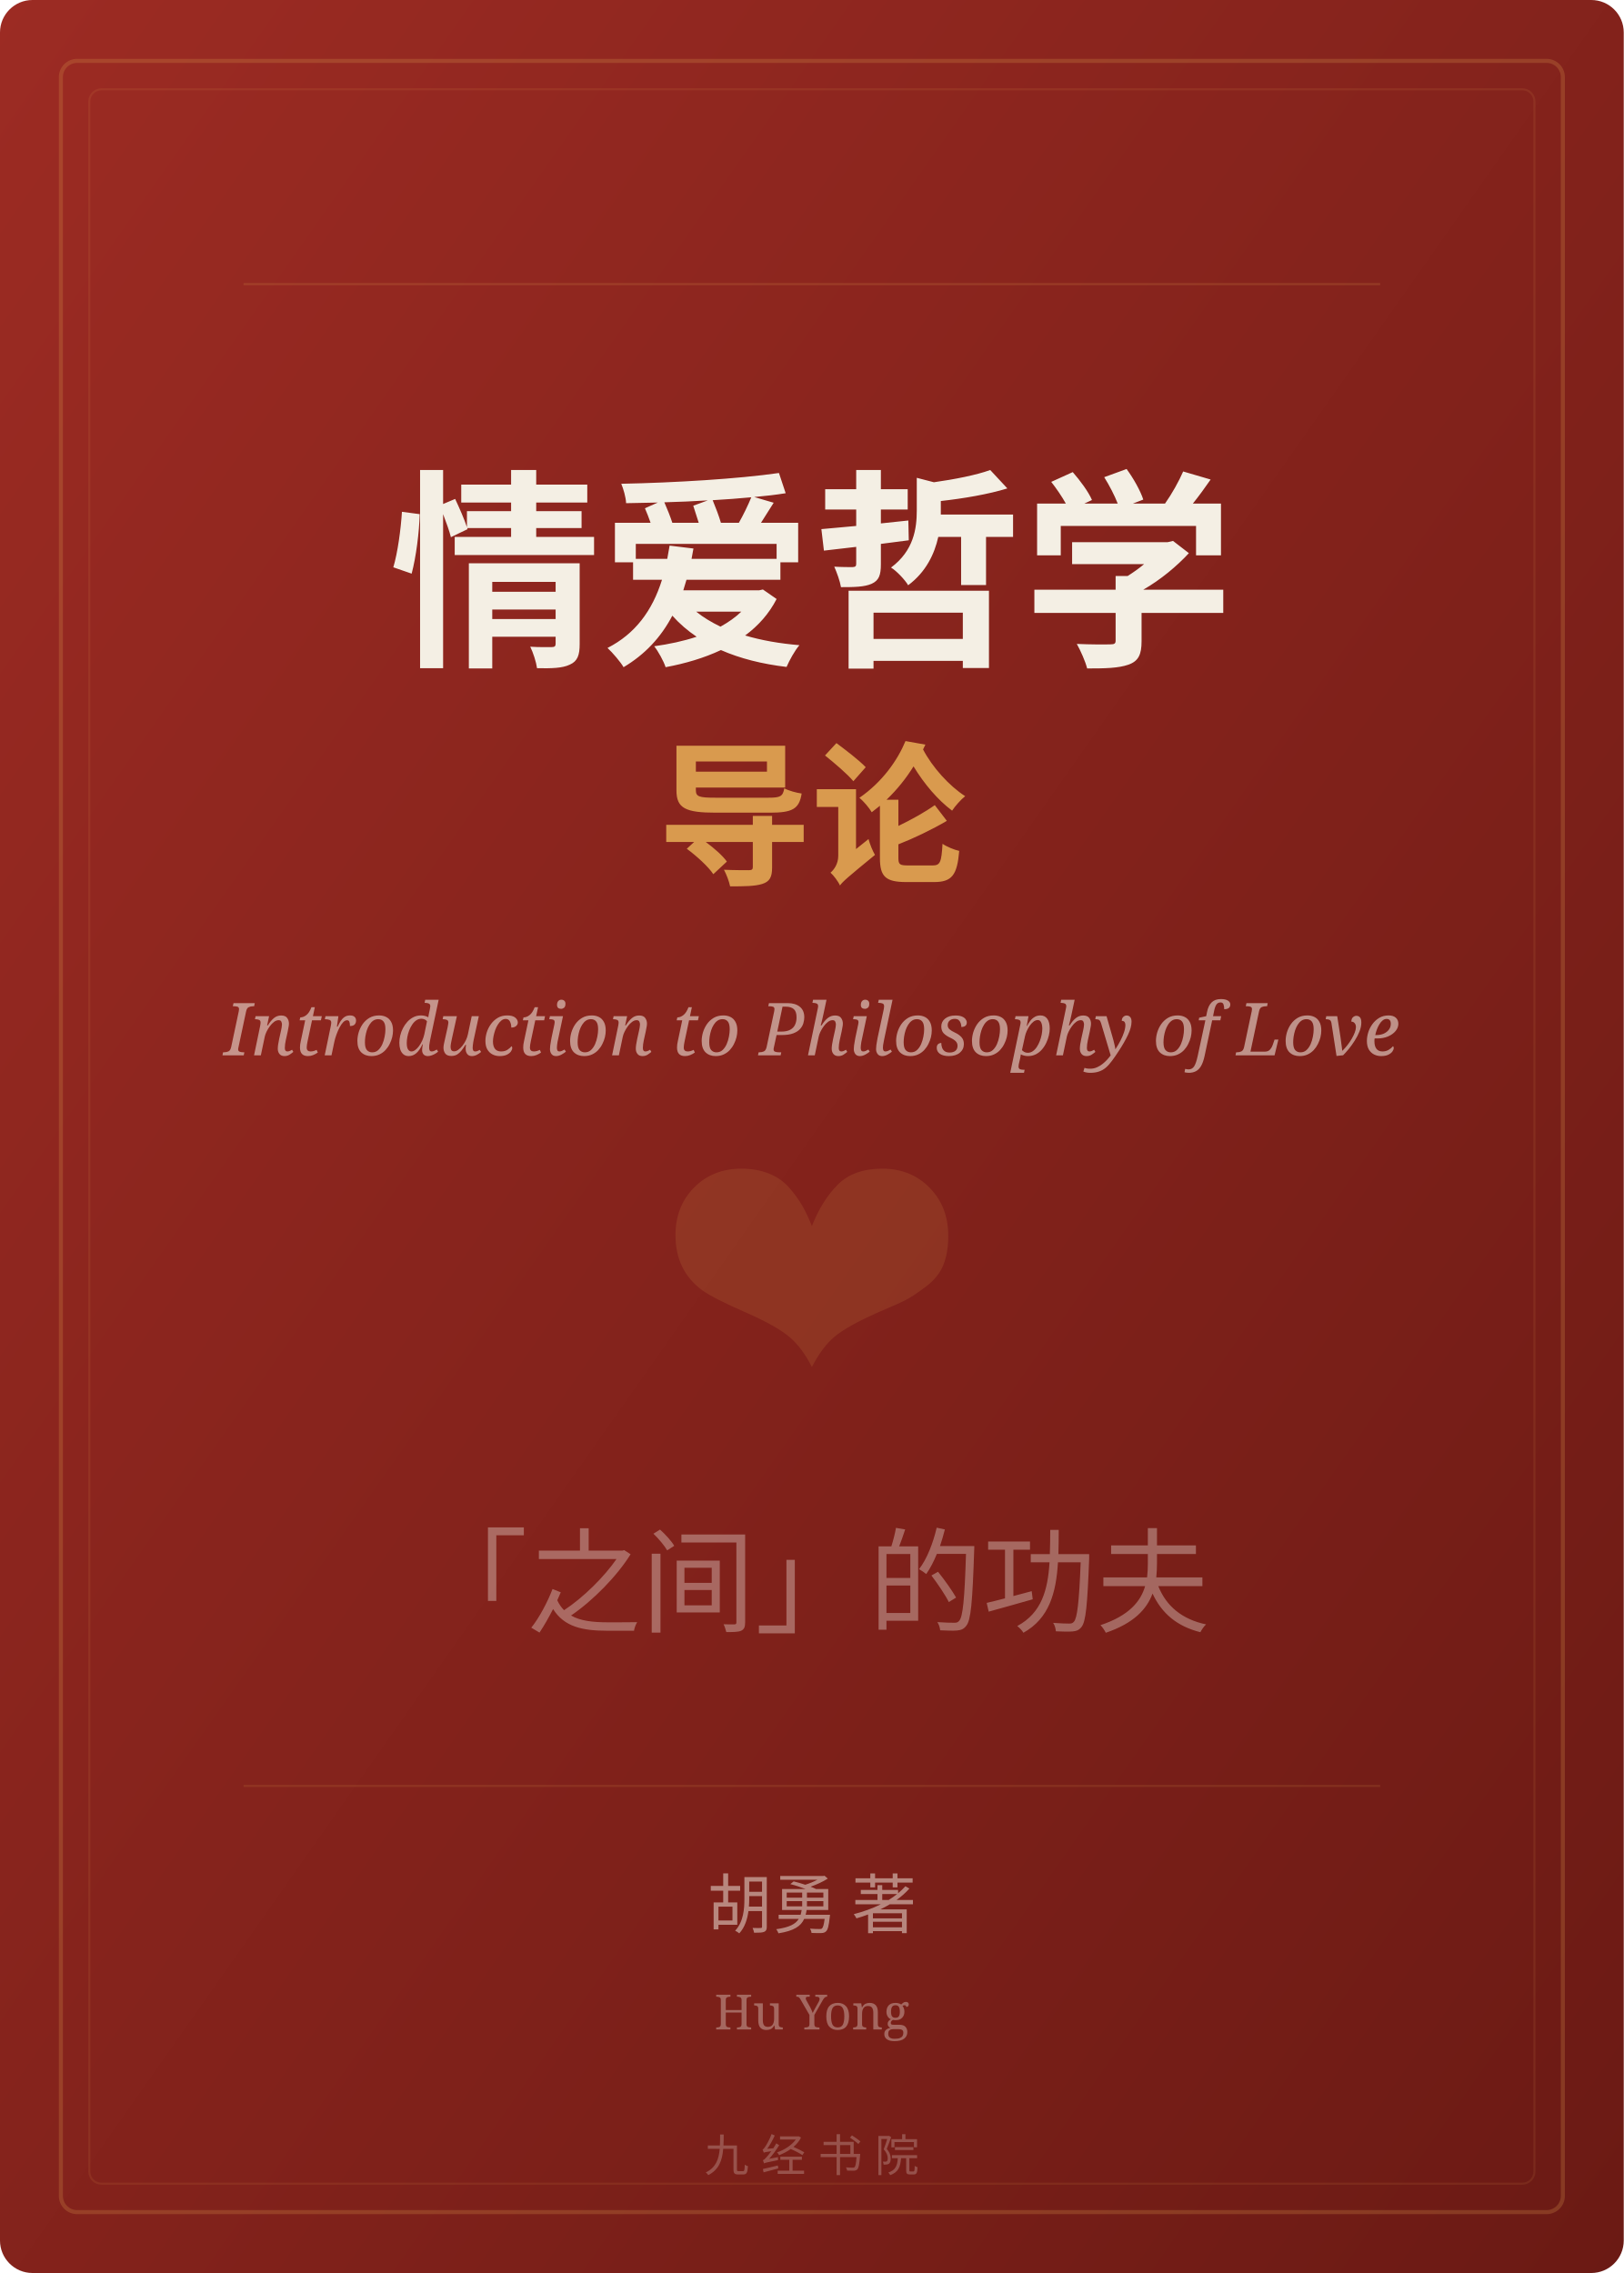
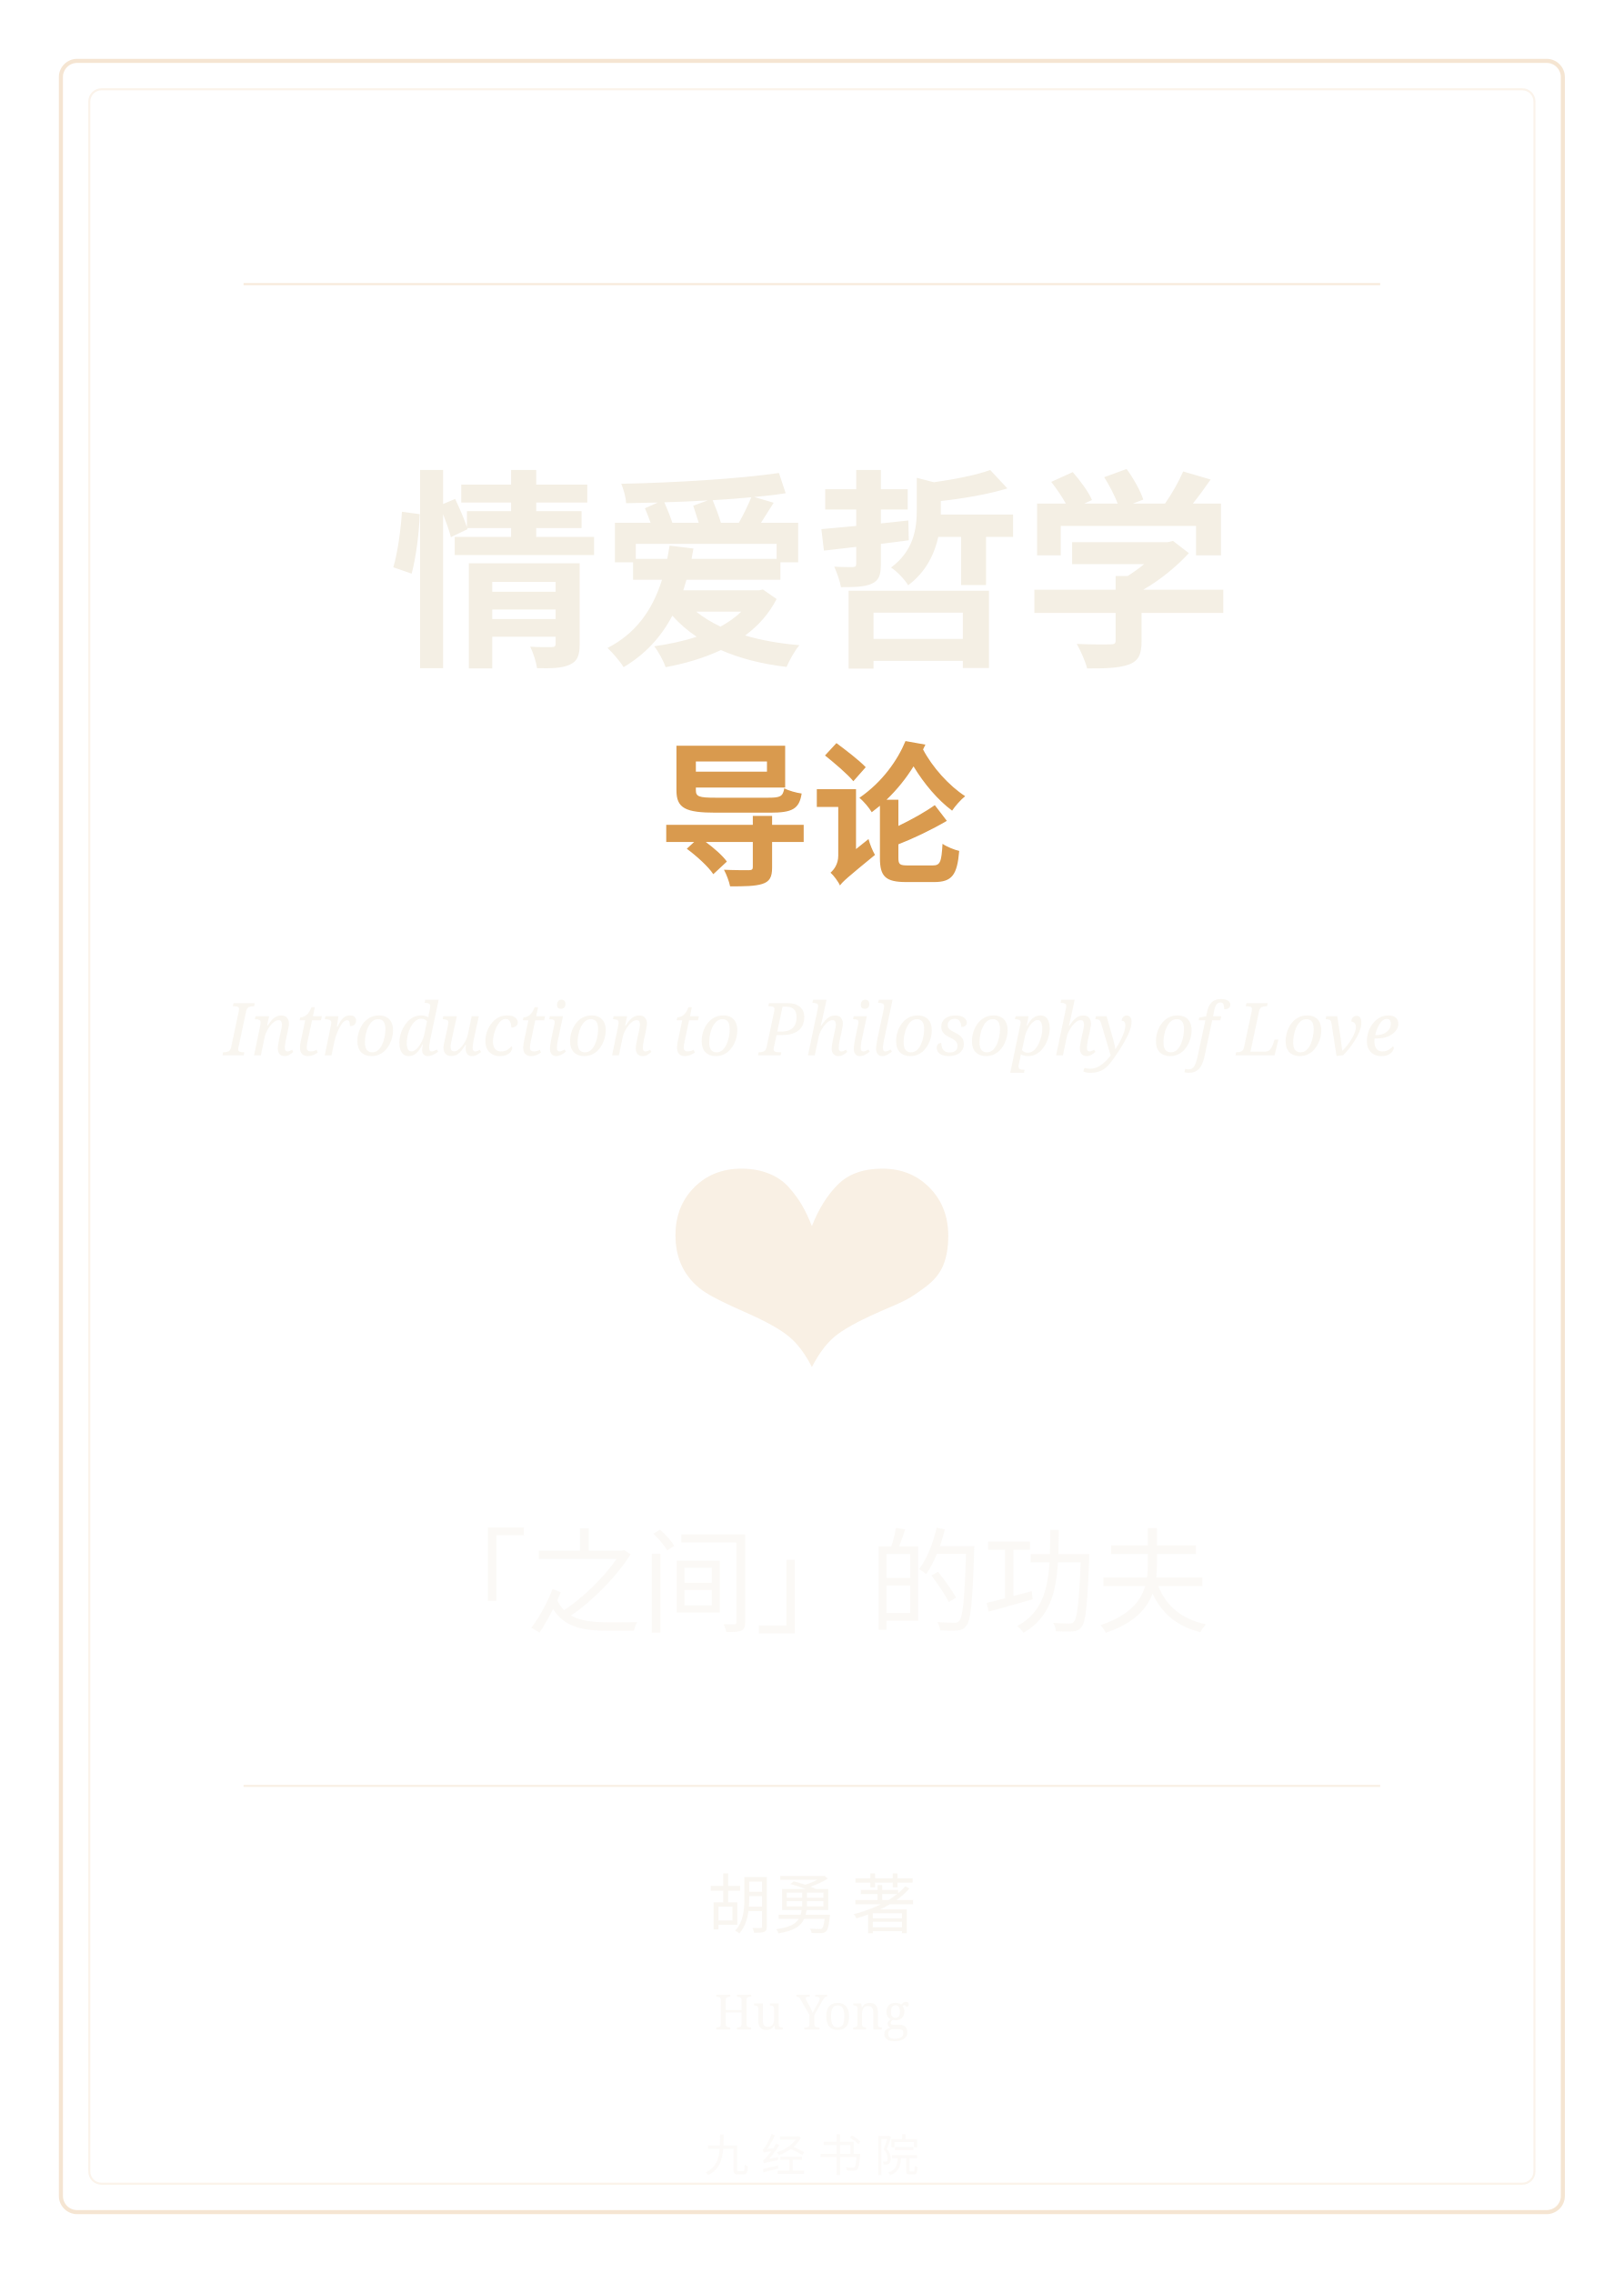
<svg xmlns="http://www.w3.org/2000/svg" viewBox="0 0 400 560">
  <defs>
    <linearGradient id="bg" x1="0" y1="0" x2="1" y2="1">
      <stop offset="0%" stop-color="#9c2b23" />
      <stop offset="100%" stop-color="#6b1a14" />
    </linearGradient>
    <linearGradient id="gold" x1="0" y1="0" x2="0" y2="1">
      <stop offset="0%" stop-color="#d99a4e" />
      <stop offset="100%" stop-color="#b8863c" />
    </linearGradient>
  </defs>
-   <rect width="400" height="560" rx="8" fill="url(#bg)" />
+   <rect rx="8" fill="url(#bg)" />
  <rect x="15" y="15" width="370" height="530" rx="4" fill="none" stroke="rgba(217,154,78,.25)" stroke-width="1" />
  <rect x="22" y="22" width="356" height="516" rx="3" fill="none" stroke="rgba(217,154,78,.12)" stroke-width="0.5" />
  <line x1="60" y1="70" x2="340" y2="70" stroke="rgba(217,154,78,.2)" stroke-width="0.5" />
  <text x="200" y="160" font-family="'Ma Shan Zheng','Noto Serif SC',serif" font-size="52" fill="#f4efe4" text-anchor="middle" font-weight="700">情爱哲学</text>
  <text x="200" y="215" font-family="'Ma Shan Zheng','Noto Serif SC',serif" font-size="38" fill="#d99a4e" text-anchor="middle" font-weight="600">导论</text>
  <text x="200" y="260" font-family="'Cormorant Garamond',serif" font-size="18" fill="rgba(244,239,228,.55)" text-anchor="middle" font-style="italic">Introduction to Philosophy of Love</text>
  <text x="200" y="340" font-family="serif" font-size="80" fill="rgba(217,154,78,.15)" text-anchor="middle">❤</text>
  <text x="200" y="400" font-family="'Ma Shan Zheng',cursive" font-size="28" fill="rgba(244,239,228,.35)" text-anchor="middle">「之间」的功夫</text>
  <line x1="60" y1="440" x2="340" y2="440" stroke="rgba(217,154,78,.15)" stroke-width="0.5" />
  <text x="200" y="475" font-family="'Noto Serif SC',serif" font-size="16" fill="rgba(244,239,228,.5)" text-anchor="middle">胡勇 著</text>
  <text x="200" y="500" font-family="'Cormorant Garamond',serif" font-size="12" fill="rgba(244,239,228,.35)" text-anchor="middle">Hu Yong</text>
  <text x="200" y="535" font-family="'Noto Serif SC',serif" font-size="11" fill="rgba(244,239,228,.25)" text-anchor="middle" letter-spacing="3">九经书院</text>
</svg>
